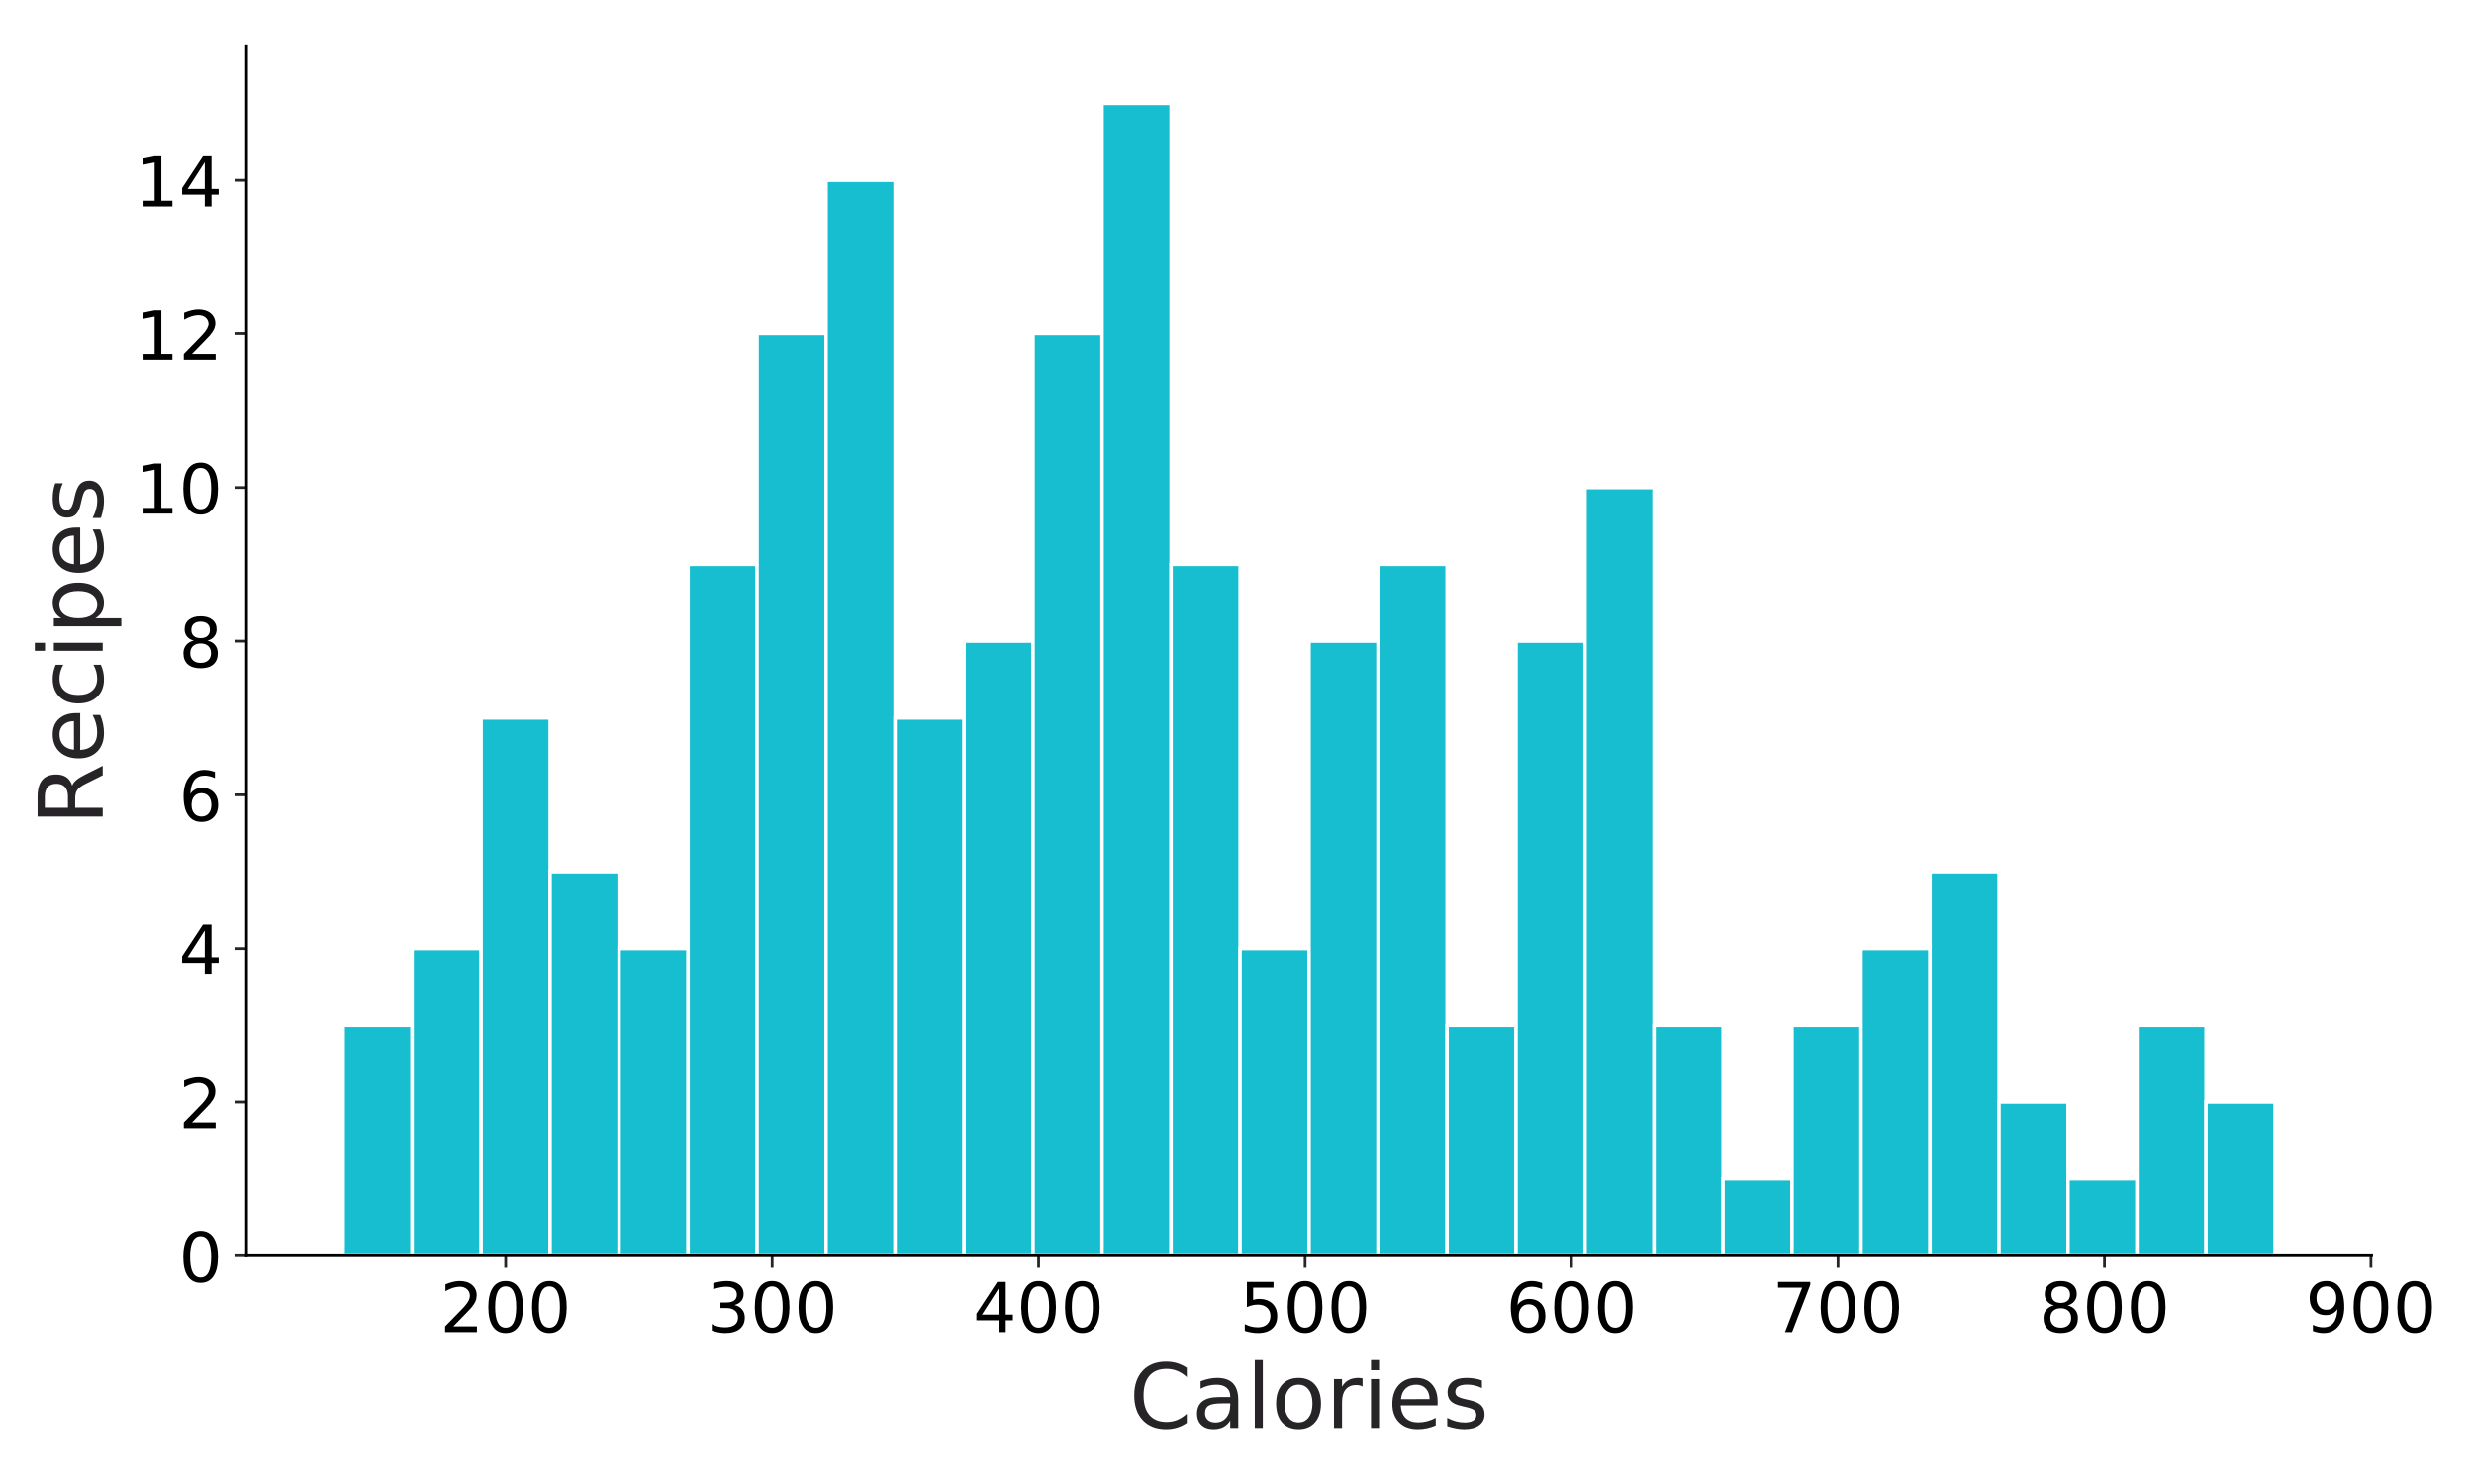
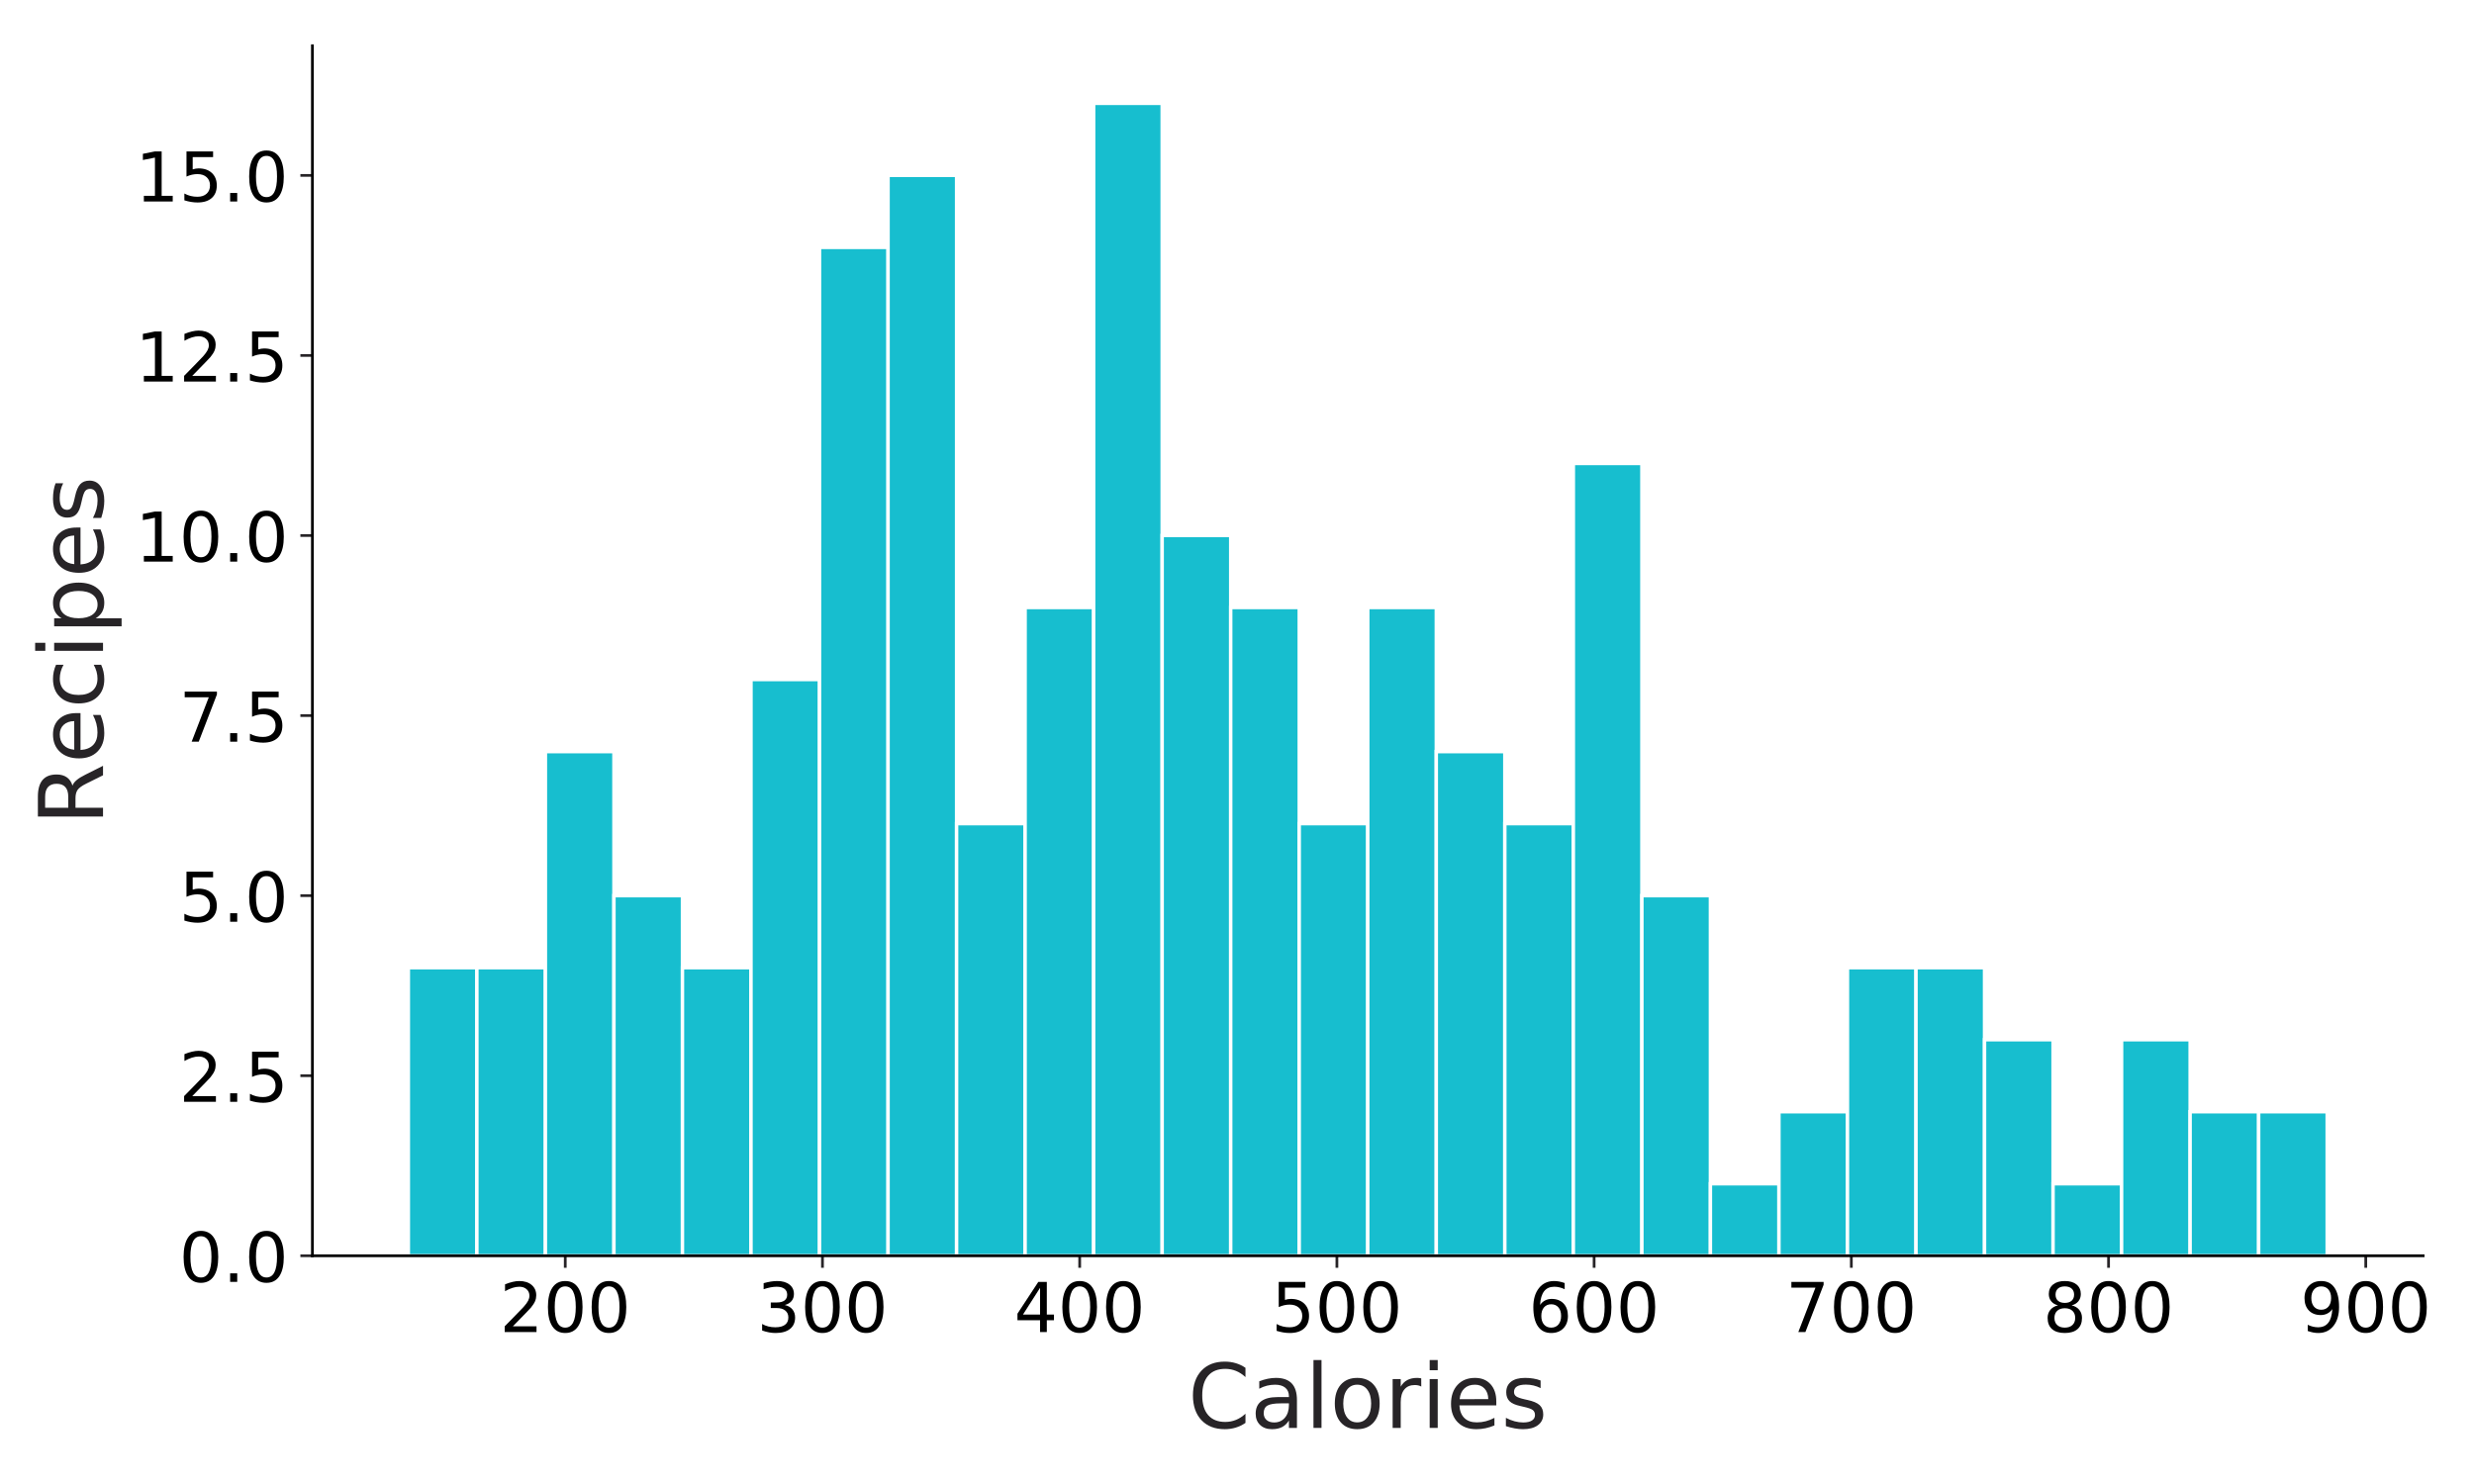
<svg xmlns="http://www.w3.org/2000/svg" xmlns:xlink="http://www.w3.org/1999/xlink" height="432pt" version="1.1" viewBox="0 0 720 432" width="720pt">
  <defs>
    <style type="text/css">
*{stroke-linecap:butt;stroke-linejoin:round;}
  </style>
  </defs>
  <g id="figure_1">
    <g id="patch_1">
      <path d="M 0 432  L 720 432  L 720 0  L 0 0  z " style="fill:#ffffff;" />
    </g>
    <g id="axes_1">
      <g id="patch_2">
-         <path d="M 71.75 365.56  L 690.205 365.56  L 690.205 13.32  L 71.75 13.32  z " style="fill:#ffffff;" />
+         <path d="M 90.92 365.56  L 705.194 365.56  L 705.194 13.32  L 90.92 13.32  z " style="fill:#ffffff;" />
      </g>
      <g id="matplotlib.axis_1">
        <g id="xtick_1">
          <g id="line2d_1">
            <defs>
-               <path d="M 0 0  L 0 3.5  " id="m9b5b13ef0f" style="stroke:#272427;stroke-width:0.8;" />
-             </defs>
-             <g>
-               <use style="fill:#272427;stroke:#272427;stroke-width:0.8;" x="147.167" xlink:href="#m9b5b13ef0f" y="365.56" />
+               <path d="M 0 0  L 0 3.5  " id="m1fccfa7082" style="stroke:#272427;stroke-width:0.8;" />
+             </defs>
+             <g>
+               <use style="fill:#272427;stroke:#272427;stroke-width:0.8;" x="164.504" xlink:href="#m1fccfa7082" y="365.56" />
            </g>
          </g>
          <g id="text_1">
            <defs>
              <path d="M 19.188 8.297  L 53.609 8.297  L 53.609 0  L 7.328 0  L 7.328 8.297  Q 12.938 14.109 22.625 23.891  Q 32.328 33.688 34.812 36.531  Q 39.547 41.844 41.422 45.531  Q 43.312 49.219 43.312 52.781  Q 43.312 58.594 39.234 62.25  Q 35.156 65.922 28.609 65.922  Q 23.969 65.922 18.812 64.312  Q 13.672 62.703 7.812 59.422  L 7.812 69.391  Q 13.766 71.781 18.938 73  Q 24.125 74.219 28.422 74.219  Q 39.75 74.219 46.484 68.547  Q 53.219 62.891 53.219 53.422  Q 53.219 48.922 51.531 44.891  Q 49.859 40.875 45.406 35.406  Q 44.188 33.984 37.641 27.219  Q 31.109 20.453 19.188 8.297  z " id="DejaVuSans-50" />
              <path d="M 31.781 66.406  Q 24.172 66.406 20.328 58.906  Q 16.5 51.422 16.5 36.375  Q 16.5 21.391 20.328 13.891  Q 24.172 6.391 31.781 6.391  Q 39.453 6.391 43.281 13.891  Q 47.125 21.391 47.125 36.375  Q 47.125 51.422 43.281 58.906  Q 39.453 66.406 31.781 66.406  z M 31.781 74.219  Q 44.047 74.219 50.516 64.516  Q 56.984 54.828 56.984 36.375  Q 56.984 17.969 50.516 8.266  Q 44.047 -1.422 31.781 -1.422  Q 19.531 -1.422 13.062 8.266  Q 6.594 17.969 6.594 36.375  Q 6.594 54.828 13.062 64.516  Q 19.531 74.219 31.781 74.219  z " id="DejaVuSans-48" />
            </defs>
-             <g transform="translate(128.0791 387.7569)scale(0.2 -0.2)">
+             <g transform="translate(145.4166 387.7569)scale(0.2 -0.2)">
              <use xlink:href="#DejaVuSans-50" />
              <use x="63.623" xlink:href="#DejaVuSans-48" />
              <use x="127.246" xlink:href="#DejaVuSans-48" />
            </g>
          </g>
        </g>
        <g id="xtick_2">
          <g id="line2d_2">
            <g>
-               <use style="fill:#272427;stroke:#272427;stroke-width:0.8;" x="224.716" xlink:href="#m9b5b13ef0f" y="365.56" />
+               <use style="fill:#272427;stroke:#272427;stroke-width:0.8;" x="239.361" xlink:href="#m1fccfa7082" y="365.56" />
            </g>
          </g>
          <g id="text_2">
            <defs>
              <path d="M 40.578 39.312  Q 47.656 37.797 51.625 33  Q 55.609 28.219 55.609 21.188  Q 55.609 10.406 48.188 4.484  Q 40.766 -1.422 27.094 -1.422  Q 22.516 -1.422 17.656 -0.516  Q 12.797 0.391 7.625 2.203  L 7.625 11.719  Q 11.719 9.328 16.594 8.109  Q 21.484 6.891 26.812 6.891  Q 36.078 6.891 40.938 10.547  Q 45.797 14.203 45.797 21.188  Q 45.797 27.641 41.281 31.266  Q 36.766 34.906 28.719 34.906  L 20.219 34.906  L 20.219 43.016  L 29.109 43.016  Q 36.375 43.016 40.234 45.922  Q 44.094 48.828 44.094 54.297  Q 44.094 59.906 40.109 62.906  Q 36.141 65.922 28.719 65.922  Q 24.656 65.922 20.016 65.031  Q 15.375 64.156 9.812 62.312  L 9.812 71.094  Q 15.438 72.656 20.344 73.438  Q 25.25 74.219 29.594 74.219  Q 40.828 74.219 47.359 69.109  Q 53.906 64.016 53.906 55.328  Q 53.906 49.266 50.438 45.094  Q 46.969 40.922 40.578 39.312  z " id="DejaVuSans-51" />
            </defs>
-             <g transform="translate(205.6283 387.7569)scale(0.2 -0.2)">
+             <g transform="translate(220.2733 387.7569)scale(0.2 -0.2)">
              <use xlink:href="#DejaVuSans-51" />
              <use x="63.623" xlink:href="#DejaVuSans-48" />
              <use x="127.246" xlink:href="#DejaVuSans-48" />
            </g>
          </g>
        </g>
        <g id="xtick_3">
          <g id="line2d_3">
            <g>
-               <use style="fill:#272427;stroke:#272427;stroke-width:0.8;" x="302.265" xlink:href="#m9b5b13ef0f" y="365.56" />
+               <use style="fill:#272427;stroke:#272427;stroke-width:0.8;" x="314.217" xlink:href="#m1fccfa7082" y="365.56" />
            </g>
          </g>
          <g id="text_3">
            <defs>
              <path d="M 37.797 64.312  L 12.891 25.391  L 37.797 25.391  z M 35.203 72.906  L 47.609 72.906  L 47.609 25.391  L 58.016 25.391  L 58.016 17.188  L 47.609 17.188  L 47.609 0  L 37.797 0  L 37.797 17.188  L 4.891 17.188  L 4.891 26.703  z " id="DejaVuSans-52" />
            </defs>
-             <g transform="translate(283.1775 387.7569)scale(0.2 -0.2)">
+             <g transform="translate(295.1299 387.7569)scale(0.2 -0.2)">
              <use xlink:href="#DejaVuSans-52" />
              <use x="63.623" xlink:href="#DejaVuSans-48" />
              <use x="127.246" xlink:href="#DejaVuSans-48" />
            </g>
          </g>
        </g>
        <g id="xtick_4">
          <g id="line2d_4">
            <g>
-               <use style="fill:#272427;stroke:#272427;stroke-width:0.8;" x="379.814" xlink:href="#m9b5b13ef0f" y="365.56" />
+               <use style="fill:#272427;stroke:#272427;stroke-width:0.8;" x="389.074" xlink:href="#m1fccfa7082" y="365.56" />
            </g>
          </g>
          <g id="text_4">
            <defs>
              <path d="M 10.797 72.906  L 49.516 72.906  L 49.516 64.594  L 19.828 64.594  L 19.828 46.734  Q 21.969 47.469 24.109 47.828  Q 26.266 48.188 28.422 48.188  Q 40.625 48.188 47.75 41.5  Q 54.891 34.812 54.891 23.391  Q 54.891 11.625 47.562 5.094  Q 40.234 -1.422 26.906 -1.422  Q 22.312 -1.422 17.547 -0.641  Q 12.797 0.141 7.719 1.703  L 7.719 11.625  Q 12.109 9.234 16.797 8.062  Q 21.484 6.891 26.703 6.891  Q 35.156 6.891 40.078 11.328  Q 45.016 15.766 45.016 23.391  Q 45.016 31 40.078 35.438  Q 35.156 39.891 26.703 39.891  Q 22.75 39.891 18.812 39.016  Q 14.891 38.141 10.797 36.281  z " id="DejaVuSans-53" />
            </defs>
-             <g transform="translate(360.7267 387.7569)scale(0.2 -0.2)">
+             <g transform="translate(369.9866 387.7569)scale(0.2 -0.2)">
              <use xlink:href="#DejaVuSans-53" />
              <use x="63.623" xlink:href="#DejaVuSans-48" />
              <use x="127.246" xlink:href="#DejaVuSans-48" />
            </g>
          </g>
        </g>
        <g id="xtick_5">
          <g id="line2d_5">
            <g>
-               <use style="fill:#272427;stroke:#272427;stroke-width:0.8;" x="457.363" xlink:href="#m9b5b13ef0f" y="365.56" />
+               <use style="fill:#272427;stroke:#272427;stroke-width:0.8;" x="463.931" xlink:href="#m1fccfa7082" y="365.56" />
            </g>
          </g>
          <g id="text_5">
            <defs>
              <path d="M 33.016 40.375  Q 26.375 40.375 22.484 35.828  Q 18.609 31.297 18.609 23.391  Q 18.609 15.531 22.484 10.953  Q 26.375 6.391 33.016 6.391  Q 39.656 6.391 43.531 10.953  Q 47.406 15.531 47.406 23.391  Q 47.406 31.297 43.531 35.828  Q 39.656 40.375 33.016 40.375  z M 52.594 71.297  L 52.594 62.312  Q 48.875 64.062 45.094 64.984  Q 41.312 65.922 37.594 65.922  Q 27.828 65.922 22.672 59.328  Q 17.531 52.734 16.797 39.406  Q 19.672 43.656 24.016 45.922  Q 28.375 48.188 33.594 48.188  Q 44.578 48.188 50.953 41.516  Q 57.328 34.859 57.328 23.391  Q 57.328 12.156 50.688 5.359  Q 44.047 -1.422 33.016 -1.422  Q 20.359 -1.422 13.672 8.266  Q 6.984 17.969 6.984 36.375  Q 6.984 53.656 15.188 63.938  Q 23.391 74.219 37.203 74.219  Q 40.922 74.219 44.703 73.484  Q 48.484 72.75 52.594 71.297  z " id="DejaVuSans-54" />
            </defs>
-             <g transform="translate(438.2759 387.7569)scale(0.2 -0.2)">
+             <g transform="translate(444.8433 387.7569)scale(0.2 -0.2)">
              <use xlink:href="#DejaVuSans-54" />
              <use x="63.623" xlink:href="#DejaVuSans-48" />
              <use x="127.246" xlink:href="#DejaVuSans-48" />
            </g>
          </g>
        </g>
        <g id="xtick_6">
          <g id="line2d_6">
            <g>
-               <use style="fill:#272427;stroke:#272427;stroke-width:0.8;" x="534.913" xlink:href="#m9b5b13ef0f" y="365.56" />
+               <use style="fill:#272427;stroke:#272427;stroke-width:0.8;" x="538.787" xlink:href="#m1fccfa7082" y="365.56" />
            </g>
          </g>
          <g id="text_6">
            <defs>
              <path d="M 8.203 72.906  L 55.078 72.906  L 55.078 68.703  L 28.609 0  L 18.312 0  L 43.219 64.594  L 8.203 64.594  z " id="DejaVuSans-55" />
            </defs>
-             <g transform="translate(515.8251 387.7569)scale(0.2 -0.2)">
+             <g transform="translate(519.6999 387.7569)scale(0.2 -0.2)">
              <use xlink:href="#DejaVuSans-55" />
              <use x="63.623" xlink:href="#DejaVuSans-48" />
              <use x="127.246" xlink:href="#DejaVuSans-48" />
            </g>
          </g>
        </g>
        <g id="xtick_7">
          <g id="line2d_7">
            <g>
-               <use style="fill:#272427;stroke:#272427;stroke-width:0.8;" x="612.462" xlink:href="#m9b5b13ef0f" y="365.56" />
+               <use style="fill:#272427;stroke:#272427;stroke-width:0.8;" x="613.644" xlink:href="#m1fccfa7082" y="365.56" />
            </g>
          </g>
          <g id="text_7">
            <defs>
              <path d="M 31.781 34.625  Q 24.75 34.625 20.719 30.859  Q 16.703 27.094 16.703 20.516  Q 16.703 13.922 20.719 10.156  Q 24.75 6.391 31.781 6.391  Q 38.812 6.391 42.859 10.172  Q 46.922 13.969 46.922 20.516  Q 46.922 27.094 42.891 30.859  Q 38.875 34.625 31.781 34.625  z M 21.922 38.812  Q 15.578 40.375 12.031 44.719  Q 8.5 49.078 8.5 55.328  Q 8.5 64.062 14.719 69.141  Q 20.953 74.219 31.781 74.219  Q 42.672 74.219 48.875 69.141  Q 55.078 64.062 55.078 55.328  Q 55.078 49.078 51.531 44.719  Q 48 40.375 41.703 38.812  Q 48.828 37.156 52.797 32.312  Q 56.781 27.484 56.781 20.516  Q 56.781 9.906 50.312 4.234  Q 43.844 -1.422 31.781 -1.422  Q 19.734 -1.422 13.25 4.234  Q 6.781 9.906 6.781 20.516  Q 6.781 27.484 10.781 32.312  Q 14.797 37.156 21.922 38.812  z M 18.312 54.391  Q 18.312 48.734 21.844 45.562  Q 25.391 42.391 31.781 42.391  Q 38.141 42.391 41.719 45.562  Q 45.312 48.734 45.312 54.391  Q 45.312 60.062 41.719 63.234  Q 38.141 66.406 31.781 66.406  Q 25.391 66.406 21.844 63.234  Q 18.312 60.062 18.312 54.391  z " id="DejaVuSans-56" />
            </defs>
-             <g transform="translate(593.3743 387.7569)scale(0.2 -0.2)">
+             <g transform="translate(594.5566 387.7569)scale(0.2 -0.2)">
              <use xlink:href="#DejaVuSans-56" />
              <use x="63.623" xlink:href="#DejaVuSans-48" />
              <use x="127.246" xlink:href="#DejaVuSans-48" />
            </g>
          </g>
        </g>
        <g id="xtick_8">
          <g id="line2d_8">
            <g>
-               <use style="fill:#272427;stroke:#272427;stroke-width:0.8;" x="690.011" xlink:href="#m9b5b13ef0f" y="365.56" />
+               <use style="fill:#272427;stroke:#272427;stroke-width:0.8;" x="688.501" xlink:href="#m1fccfa7082" y="365.56" />
            </g>
          </g>
          <g id="text_8">
            <defs>
              <path d="M 10.984 1.516  L 10.984 10.5  Q 14.703 8.734 18.5 7.812  Q 22.312 6.891 25.984 6.891  Q 35.75 6.891 40.891 13.453  Q 46.047 20.016 46.781 33.406  Q 43.953 29.203 39.594 26.953  Q 35.25 24.703 29.984 24.703  Q 19.047 24.703 12.672 31.312  Q 6.297 37.938 6.297 49.422  Q 6.297 60.641 12.938 67.422  Q 19.578 74.219 30.609 74.219  Q 43.266 74.219 49.922 64.516  Q 56.594 54.828 56.594 36.375  Q 56.594 19.141 48.406 8.859  Q 40.234 -1.422 26.422 -1.422  Q 22.703 -1.422 18.891 -0.688  Q 15.094 0.047 10.984 1.516  z M 30.609 32.422  Q 37.25 32.422 41.125 36.953  Q 45.016 41.5 45.016 49.422  Q 45.016 57.281 41.125 61.844  Q 37.25 66.406 30.609 66.406  Q 23.969 66.406 20.094 61.844  Q 16.219 57.281 16.219 49.422  Q 16.219 41.5 20.094 36.953  Q 23.969 32.422 30.609 32.422  z " id="DejaVuSans-57" />
            </defs>
-             <g transform="translate(670.9235 387.7569)scale(0.2 -0.2)">
+             <g transform="translate(669.4132 387.7569)scale(0.2 -0.2)">
              <use xlink:href="#DejaVuSans-57" />
              <use x="63.623" xlink:href="#DejaVuSans-48" />
              <use x="127.246" xlink:href="#DejaVuSans-48" />
            </g>
          </g>
        </g>
        <g id="text_9">
          <defs>
            <path d="M 64.406 67.281  L 64.406 56.891  Q 59.422 61.531 53.781 63.812  Q 48.141 66.109 41.797 66.109  Q 29.297 66.109 22.656 58.469  Q 16.016 50.828 16.016 36.375  Q 16.016 21.969 22.656 14.328  Q 29.297 6.688 41.797 6.688  Q 48.141 6.688 53.781 8.984  Q 59.422 11.281 64.406 15.922  L 64.406 5.609  Q 59.234 2.094 53.438 0.328  Q 47.656 -1.422 41.219 -1.422  Q 24.656 -1.422 15.125 8.703  Q 5.609 18.844 5.609 36.375  Q 5.609 53.953 15.125 64.078  Q 24.656 74.219 41.219 74.219  Q 47.75 74.219 53.531 72.484  Q 59.328 70.75 64.406 67.281  z " id="DejaVuSans-67" />
            <path d="M 34.281 27.484  Q 23.391 27.484 19.188 25  Q 14.984 22.516 14.984 16.5  Q 14.984 11.719 18.141 8.906  Q 21.297 6.109 26.703 6.109  Q 34.188 6.109 38.703 11.406  Q 43.219 16.703 43.219 25.484  L 43.219 27.484  z M 52.203 31.203  L 52.203 0  L 43.219 0  L 43.219 8.297  Q 40.141 3.328 35.547 0.953  Q 30.953 -1.422 24.312 -1.422  Q 15.922 -1.422 10.953 3.297  Q 6 8.016 6 15.922  Q 6 25.141 12.172 29.828  Q 18.359 34.516 30.609 34.516  L 43.219 34.516  L 43.219 35.406  Q 43.219 41.609 39.141 45  Q 35.062 48.391 27.688 48.391  Q 23 48.391 18.547 47.266  Q 14.109 46.141 10.016 43.891  L 10.016 52.203  Q 14.938 54.109 19.578 55.047  Q 24.219 56 28.609 56  Q 40.484 56 46.344 49.844  Q 52.203 43.703 52.203 31.203  z " id="DejaVuSans-97" />
            <path d="M 9.422 75.984  L 18.406 75.984  L 18.406 0  L 9.422 0  z " id="DejaVuSans-108" />
            <path d="M 30.609 48.391  Q 23.391 48.391 19.188 42.75  Q 14.984 37.109 14.984 27.297  Q 14.984 17.484 19.156 11.844  Q 23.344 6.203 30.609 6.203  Q 37.797 6.203 41.984 11.859  Q 46.188 17.531 46.188 27.297  Q 46.188 37.016 41.984 42.703  Q 37.797 48.391 30.609 48.391  z M 30.609 56  Q 42.328 56 49.016 48.375  Q 55.719 40.766 55.719 27.297  Q 55.719 13.875 49.016 6.219  Q 42.328 -1.422 30.609 -1.422  Q 18.844 -1.422 12.172 6.219  Q 5.516 13.875 5.516 27.297  Q 5.516 40.766 12.172 48.375  Q 18.844 56 30.609 56  z " id="DejaVuSans-111" />
            <path d="M 41.109 46.297  Q 39.594 47.172 37.812 47.578  Q 36.031 48 33.891 48  Q 26.266 48 22.188 43.047  Q 18.109 38.094 18.109 28.812  L 18.109 0  L 9.078 0  L 9.078 54.688  L 18.109 54.688  L 18.109 46.188  Q 20.953 51.172 25.484 53.578  Q 30.031 56 36.531 56  Q 37.453 56 38.578 55.875  Q 39.703 55.766 41.062 55.516  z " id="DejaVuSans-114" />
            <path d="M 9.422 54.688  L 18.406 54.688  L 18.406 0  L 9.422 0  z M 9.422 75.984  L 18.406 75.984  L 18.406 64.594  L 9.422 64.594  z " id="DejaVuSans-105" />
            <path d="M 56.203 29.594  L 56.203 25.203  L 14.891 25.203  Q 15.484 15.922 20.484 11.062  Q 25.484 6.203 34.422 6.203  Q 39.594 6.203 44.453 7.469  Q 49.312 8.734 54.109 11.281  L 54.109 2.781  Q 49.266 0.734 44.188 -0.344  Q 39.109 -1.422 33.891 -1.422  Q 20.797 -1.422 13.156 6.188  Q 5.516 13.812 5.516 26.812  Q 5.516 40.234 12.766 48.109  Q 20.016 56 32.328 56  Q 43.359 56 49.781 48.891  Q 56.203 41.797 56.203 29.594  z M 47.219 32.234  Q 47.125 39.594 43.094 43.984  Q 39.062 48.391 32.422 48.391  Q 24.906 48.391 20.391 44.141  Q 15.875 39.891 15.188 32.172  z " id="DejaVuSans-101" />
            <path d="M 44.281 53.078  L 44.281 44.578  Q 40.484 46.531 36.375 47.5  Q 32.281 48.484 27.875 48.484  Q 21.188 48.484 17.844 46.438  Q 14.5 44.391 14.5 40.281  Q 14.5 37.156 16.891 35.375  Q 19.281 33.594 26.516 31.984  L 29.594 31.297  Q 39.156 29.25 43.188 25.516  Q 47.219 21.781 47.219 15.094  Q 47.219 7.469 41.188 3.016  Q 35.156 -1.422 24.609 -1.422  Q 20.219 -1.422 15.453 -0.562  Q 10.688 0.297 5.422 2  L 5.422 11.281  Q 10.406 8.688 15.234 7.391  Q 20.062 6.109 24.812 6.109  Q 31.156 6.109 34.562 8.281  Q 37.984 10.453 37.984 14.406  Q 37.984 18.062 35.516 20.016  Q 33.062 21.969 24.703 23.781  L 21.578 24.516  Q 13.234 26.266 9.516 29.906  Q 5.812 33.547 5.812 39.891  Q 5.812 47.609 11.281 51.797  Q 16.75 56 26.812 56  Q 31.781 56 36.172 55.266  Q 40.578 54.547 44.281 53.078  z " id="DejaVuSans-115" />
          </defs>
-           <g style="fill:#272427;" transform="translate(328.6403 415.6722)scale(0.26 -0.26)">
+           <g style="fill:#272427;" transform="translate(345.7197 415.6722)scale(0.26 -0.26)">
            <use xlink:href="#DejaVuSans-67" />
            <use x="69.824" xlink:href="#DejaVuSans-97" />
            <use x="131.104" xlink:href="#DejaVuSans-108" />
            <use x="158.887" xlink:href="#DejaVuSans-111" />
            <use x="220.068" xlink:href="#DejaVuSans-114" />
            <use x="261.182" xlink:href="#DejaVuSans-105" />
            <use x="288.965" xlink:href="#DejaVuSans-101" />
            <use x="350.488" xlink:href="#DejaVuSans-115" />
          </g>
        </g>
      </g>
      <g id="matplotlib.axis_2">
        <g id="ytick_1">
          <g id="line2d_9">
            <defs>
-               <path d="M 0 0  L -3.5 0  " id="mc9ed3f8e8e" style="stroke:#272427;stroke-width:0.8;" />
-             </defs>
-             <g>
-               <use style="fill:#272427;stroke:#272427;stroke-width:0.8;" x="71.75" xlink:href="#mc9ed3f8e8e" y="365.56" />
+               <path d="M 0 0  L -3.5 0  " id="m0cd4144441" style="stroke:#272427;stroke-width:0.8;" />
+             </defs>
+             <g>
+               <use style="fill:#272427;stroke:#272427;stroke-width:0.8;" x="90.92" xlink:href="#m0cd4144441" y="365.56" />
            </g>
          </g>
          <g id="text_10">
-             <g transform="translate(52.025 373.1584)scale(0.2 -0.2)">
+             <defs>
+               <path d="M 10.688 12.406  L 21 12.406  L 21 0  L 10.688 0  z " id="DejaVuSans-46" />
+             </defs>
+             <g transform="translate(52.11375 373.1584)scale(0.2 -0.2)">
              <use xlink:href="#DejaVuSans-48" />
+               <use x="63.623" xlink:href="#DejaVuSans-46" />
+               <use x="95.41" xlink:href="#DejaVuSans-48" />
            </g>
          </g>
        </g>
        <g id="ytick_2">
          <g id="line2d_10">
            <g>
-               <use style="fill:#272427;stroke:#272427;stroke-width:0.8;" x="71.75" xlink:href="#mc9ed3f8e8e" y="320.831" />
+               <use style="fill:#272427;stroke:#272427;stroke-width:0.8;" x="90.92" xlink:href="#m0cd4144441" y="313.143" />
            </g>
          </g>
          <g id="text_11">
-             <g transform="translate(52.025 328.4295)scale(0.2 -0.2)">
+             <g transform="translate(52.11375 320.7418)scale(0.2 -0.2)">
              <use xlink:href="#DejaVuSans-50" />
+               <use x="63.623" xlink:href="#DejaVuSans-46" />
+               <use x="95.41" xlink:href="#DejaVuSans-53" />
            </g>
          </g>
        </g>
        <g id="ytick_3">
          <g id="line2d_11">
            <g>
-               <use style="fill:#272427;stroke:#272427;stroke-width:0.8;" x="71.75" xlink:href="#mc9ed3f8e8e" y="276.102" />
+               <use style="fill:#272427;stroke:#272427;stroke-width:0.8;" x="90.92" xlink:href="#m0cd4144441" y="260.727" />
            </g>
          </g>
          <g id="text_12">
-             <g transform="translate(52.025 283.7007)scale(0.2 -0.2)">
-               <use xlink:href="#DejaVuSans-52" />
+             <g transform="translate(52.11375 268.3251)scale(0.2 -0.2)">
+               <use xlink:href="#DejaVuSans-53" />
+               <use x="63.623" xlink:href="#DejaVuSans-46" />
+               <use x="95.41" xlink:href="#DejaVuSans-48" />
            </g>
          </g>
        </g>
        <g id="ytick_4">
          <g id="line2d_12">
            <g>
-               <use style="fill:#272427;stroke:#272427;stroke-width:0.8;" x="71.75" xlink:href="#mc9ed3f8e8e" y="231.373" />
+               <use style="fill:#272427;stroke:#272427;stroke-width:0.8;" x="90.92" xlink:href="#m0cd4144441" y="208.31" />
            </g>
          </g>
          <g id="text_13">
-             <g transform="translate(52.025 238.9718)scale(0.2 -0.2)">
-               <use xlink:href="#DejaVuSans-54" />
+             <g transform="translate(52.11375 215.9084)scale(0.2 -0.2)">
+               <use xlink:href="#DejaVuSans-55" />
+               <use x="63.623" xlink:href="#DejaVuSans-46" />
+               <use x="95.41" xlink:href="#DejaVuSans-53" />
            </g>
          </g>
        </g>
        <g id="ytick_5">
          <g id="line2d_13">
            <g>
-               <use style="fill:#272427;stroke:#272427;stroke-width:0.8;" x="71.75" xlink:href="#mc9ed3f8e8e" y="186.644" />
+               <use style="fill:#272427;stroke:#272427;stroke-width:0.8;" x="90.92" xlink:href="#m0cd4144441" y="155.893" />
            </g>
          </g>
          <g id="text_14">
-             <g transform="translate(52.025 194.2429)scale(0.2 -0.2)">
-               <use xlink:href="#DejaVuSans-56" />
+             <defs>
+               <path d="M 12.406 8.297  L 28.516 8.297  L 28.516 63.922  L 10.984 60.406  L 10.984 69.391  L 28.422 72.906  L 38.281 72.906  L 38.281 8.297  L 54.391 8.297  L 54.391 0  L 12.406 0  z " id="DejaVuSans-49" />
+             </defs>
+             <g transform="translate(39.38875 163.4918)scale(0.2 -0.2)">
+               <use xlink:href="#DejaVuSans-49" />
+               <use x="63.623" xlink:href="#DejaVuSans-48" />
+               <use x="127.246" xlink:href="#DejaVuSans-46" />
+               <use x="159.033" xlink:href="#DejaVuSans-48" />
            </g>
          </g>
        </g>
        <g id="ytick_6">
          <g id="line2d_14">
            <g>
-               <use style="fill:#272427;stroke:#272427;stroke-width:0.8;" x="71.75" xlink:href="#mc9ed3f8e8e" y="141.916" />
+               <use style="fill:#272427;stroke:#272427;stroke-width:0.8;" x="90.92" xlink:href="#m0cd4144441" y="103.477" />
            </g>
          </g>
          <g id="text_15">
-             <defs>
-               <path d="M 12.406 8.297  L 28.516 8.297  L 28.516 63.922  L 10.984 60.406  L 10.984 69.391  L 28.422 72.906  L 38.281 72.906  L 38.281 8.297  L 54.391 8.297  L 54.391 0  L 12.406 0  z " id="DejaVuSans-49" />
-             </defs>
-             <g transform="translate(39.3 149.514)scale(0.2 -0.2)">
+             <g transform="translate(39.38875 111.0751)scale(0.2 -0.2)">
              <use xlink:href="#DejaVuSans-49" />
-               <use x="63.623" xlink:href="#DejaVuSans-48" />
+               <use x="63.623" xlink:href="#DejaVuSans-50" />
+               <use x="127.246" xlink:href="#DejaVuSans-46" />
+               <use x="159.033" xlink:href="#DejaVuSans-53" />
            </g>
          </g>
        </g>
        <g id="ytick_7">
          <g id="line2d_15">
            <g>
-               <use style="fill:#272427;stroke:#272427;stroke-width:0.8;" x="71.75" xlink:href="#mc9ed3f8e8e" y="97.187" />
+               <use style="fill:#272427;stroke:#272427;stroke-width:0.8;" x="90.92" xlink:href="#m0cd4144441" y="51.06" />
            </g>
          </g>
          <g id="text_16">
-             <g transform="translate(39.3 104.7851)scale(0.2 -0.2)">
+             <g transform="translate(39.38875 58.65844)scale(0.2 -0.2)">
              <use xlink:href="#DejaVuSans-49" />
-               <use x="63.623" xlink:href="#DejaVuSans-50" />
-             </g>
-           </g>
-         </g>
-         <g id="ytick_8">
-           <g id="line2d_16">
-             <g>
-               <use style="fill:#272427;stroke:#272427;stroke-width:0.8;" x="71.75" xlink:href="#mc9ed3f8e8e" y="52.458" />
-             </g>
-           </g>
-           <g id="text_17">
-             <g transform="translate(39.3 60.05622)scale(0.2 -0.2)">
-               <use xlink:href="#DejaVuSans-49" />
-               <use x="63.623" xlink:href="#DejaVuSans-52" />
-             </g>
-           </g>
-         </g>
-         <g id="text_18">
+               <use x="63.623" xlink:href="#DejaVuSans-53" />
+               <use x="127.246" xlink:href="#DejaVuSans-46" />
+               <use x="159.033" xlink:href="#DejaVuSans-48" />
+             </g>
+           </g>
+         </g>
+         <g id="text_17">
          <defs>
            <path d="M 44.391 34.188  Q 47.562 33.109 50.562 29.594  Q 53.562 26.078 56.594 19.922  L 66.609 0  L 56 0  L 46.688 18.703  Q 43.062 26.031 39.672 28.422  Q 36.281 30.812 30.422 30.812  L 19.672 30.812  L 19.672 0  L 9.812 0  L 9.812 72.906  L 32.078 72.906  Q 44.578 72.906 50.734 67.672  Q 56.891 62.453 56.891 51.906  Q 56.891 45.016 53.688 40.469  Q 50.484 35.938 44.391 34.188  z M 19.672 64.797  L 19.672 38.922  L 32.078 38.922  Q 39.203 38.922 42.844 42.219  Q 46.484 45.516 46.484 51.906  Q 46.484 58.297 42.844 61.547  Q 39.203 64.797 32.078 64.797  z " id="DejaVuSans-82" />
            <path d="M 48.781 52.594  L 48.781 44.188  Q 44.969 46.297 41.141 47.344  Q 37.312 48.391 33.406 48.391  Q 24.656 48.391 19.812 42.844  Q 14.984 37.312 14.984 27.297  Q 14.984 17.281 19.812 11.734  Q 24.656 6.203 33.406 6.203  Q 37.312 6.203 41.141 7.25  Q 44.969 8.297 48.781 10.406  L 48.781 2.094  Q 45.016 0.344 40.984 -0.531  Q 36.969 -1.422 32.422 -1.422  Q 20.062 -1.422 12.781 6.344  Q 5.516 14.109 5.516 27.297  Q 5.516 40.672 12.859 48.328  Q 20.219 56 33.016 56  Q 37.156 56 41.109 55.141  Q 45.062 54.297 48.781 52.594  z " id="DejaVuSans-99" />
            <path d="M 18.109 8.203  L 18.109 -20.797  L 9.078 -20.797  L 9.078 54.688  L 18.109 54.688  L 18.109 46.391  Q 20.953 51.266 25.266 53.625  Q 29.594 56 35.594 56  Q 45.562 56 51.781 48.094  Q 58.016 40.188 58.016 27.297  Q 58.016 14.406 51.781 6.484  Q 45.562 -1.422 35.594 -1.422  Q 29.594 -1.422 25.266 0.953  Q 20.953 3.328 18.109 8.203  z M 48.688 27.297  Q 48.688 37.203 44.609 42.844  Q 40.531 48.484 33.406 48.484  Q 26.266 48.484 22.188 42.844  Q 18.109 37.203 18.109 27.297  Q 18.109 17.391 22.188 11.75  Q 26.266 6.109 33.406 6.109  Q 40.531 6.109 44.609 11.75  Q 48.688 17.391 48.688 27.297  z " id="DejaVuSans-112" />
          </defs>
-           <g style="fill:#272427;" transform="translate(29.89281 240.2477)rotate(-90)scale(0.26 -0.26)">
+           <g style="fill:#272427;" transform="translate(29.98156 240.2477)rotate(-90)scale(0.26 -0.26)">
            <use xlink:href="#DejaVuSans-82" />
            <use x="69.42" xlink:href="#DejaVuSans-101" />
            <use x="130.943" xlink:href="#DejaVuSans-99" />
            <use x="185.924" xlink:href="#DejaVuSans-105" />
            <use x="213.707" xlink:href="#DejaVuSans-112" />
            <use x="277.184" xlink:href="#DejaVuSans-101" />
            <use x="338.707" xlink:href="#DejaVuSans-115" />
          </g>
        </g>
      </g>
      <g id="patch_3">
-         <path clip-path="url(#p903626ad6a)" d="M 99.862 365.56  L 119.941 365.56  L 119.941 298.467  L 99.862 298.467  z " style="fill:#17becf;stroke:#ffffff;stroke-linejoin:miter;" />
+         <path clip-path="url(#p74d90d2306)" d="M 118.842 365.56  L 138.785 365.56  L 138.785 281.693  L 118.842 281.693  z " style="fill:#17becf;stroke:#ffffff;stroke-linejoin:miter;" />
      </g>
      <g id="patch_4">
-         <path clip-path="url(#p903626ad6a)" d="M 119.941 365.56  L 140.021 365.56  L 140.021 276.102  L 119.941 276.102  z " style="fill:#17becf;stroke:#ffffff;stroke-linejoin:miter;" />
+         <path clip-path="url(#p74d90d2306)" d="M 138.785 365.56  L 158.729 365.56  L 158.729 281.693  L 138.785 281.693  z " style="fill:#17becf;stroke:#ffffff;stroke-linejoin:miter;" />
      </g>
      <g id="patch_5">
-         <path clip-path="url(#p903626ad6a)" d="M 140.021 365.56  L 160.101 365.56  L 160.101 209.009  L 140.021 209.009  z " style="fill:#17becf;stroke:#ffffff;stroke-linejoin:miter;" />
+         <path clip-path="url(#p74d90d2306)" d="M 158.729 365.56  L 178.673 365.56  L 178.673 218.793  L 158.729 218.793  z " style="fill:#17becf;stroke:#ffffff;stroke-linejoin:miter;" />
      </g>
      <g id="patch_6">
-         <path clip-path="url(#p903626ad6a)" d="M 160.101 365.56  L 180.18 365.56  L 180.18 253.738  L 160.101 253.738  z " style="fill:#17becf;stroke:#ffffff;stroke-linejoin:miter;" />
+         <path clip-path="url(#p74d90d2306)" d="M 178.673 365.56  L 198.617 365.56  L 198.617 260.727  L 178.673 260.727  z " style="fill:#17becf;stroke:#ffffff;stroke-linejoin:miter;" />
      </g>
      <g id="patch_7">
-         <path clip-path="url(#p903626ad6a)" d="M 180.18 365.56  L 200.26 365.56  L 200.26 276.102  L 180.18 276.102  z " style="fill:#17becf;stroke:#ffffff;stroke-linejoin:miter;" />
+         <path clip-path="url(#p74d90d2306)" d="M 198.617 365.56  L 218.561 365.56  L 218.561 281.693  L 198.617 281.693  z " style="fill:#17becf;stroke:#ffffff;stroke-linejoin:miter;" />
      </g>
      <g id="patch_8">
-         <path clip-path="url(#p903626ad6a)" d="M 200.26 365.56  L 220.34 365.56  L 220.34 164.28  L 200.26 164.28  z " style="fill:#17becf;stroke:#ffffff;stroke-linejoin:miter;" />
+         <path clip-path="url(#p74d90d2306)" d="M 218.561 365.56  L 238.505 365.56  L 238.505 197.827  L 218.561 197.827  z " style="fill:#17becf;stroke:#ffffff;stroke-linejoin:miter;" />
      </g>
      <g id="patch_9">
-         <path clip-path="url(#p903626ad6a)" d="M 220.34 365.56  L 240.42 365.56  L 240.42 97.187  L 220.34 97.187  z " style="fill:#17becf;stroke:#ffffff;stroke-linejoin:miter;" />
+         <path clip-path="url(#p74d90d2306)" d="M 238.505 365.56  L 258.449 365.56  L 258.449 72.027  L 238.505 72.027  z " style="fill:#17becf;stroke:#ffffff;stroke-linejoin:miter;" />
      </g>
      <g id="patch_10">
-         <path clip-path="url(#p903626ad6a)" d="M 240.42 365.56  L 260.499 365.56  L 260.499 52.458  L 240.42 52.458  z " style="fill:#17becf;stroke:#ffffff;stroke-linejoin:miter;" />
+         <path clip-path="url(#p74d90d2306)" d="M 258.449 365.56  L 278.393 365.56  L 278.393 51.06  L 258.449 51.06  z " style="fill:#17becf;stroke:#ffffff;stroke-linejoin:miter;" />
      </g>
      <g id="patch_11">
-         <path clip-path="url(#p903626ad6a)" d="M 260.499 365.56  L 280.579 365.56  L 280.579 209.009  L 260.499 209.009  z " style="fill:#17becf;stroke:#ffffff;stroke-linejoin:miter;" />
+         <path clip-path="url(#p74d90d2306)" d="M 278.393 365.56  L 298.337 365.56  L 298.337 239.76  L 278.393 239.76  z " style="fill:#17becf;stroke:#ffffff;stroke-linejoin:miter;" />
      </g>
      <g id="patch_12">
-         <path clip-path="url(#p903626ad6a)" d="M 280.579 365.56  L 300.659 365.56  L 300.659 186.644  L 280.579 186.644  z " style="fill:#17becf;stroke:#ffffff;stroke-linejoin:miter;" />
+         <path clip-path="url(#p74d90d2306)" d="M 298.337 365.56  L 318.281 365.56  L 318.281 176.86  L 298.337 176.86  z " style="fill:#17becf;stroke:#ffffff;stroke-linejoin:miter;" />
      </g>
      <g id="patch_13">
-         <path clip-path="url(#p903626ad6a)" d="M 300.659 365.56  L 320.738 365.56  L 320.738 97.187  L 300.659 97.187  z " style="fill:#17becf;stroke:#ffffff;stroke-linejoin:miter;" />
+         <path clip-path="url(#p74d90d2306)" d="M 318.281 365.56  L 338.225 365.56  L 338.225 30.093  L 318.281 30.093  z " style="fill:#17becf;stroke:#ffffff;stroke-linejoin:miter;" />
      </g>
      <g id="patch_14">
-         <path clip-path="url(#p903626ad6a)" d="M 320.738 365.56  L 340.818 365.56  L 340.818 30.093  L 320.738 30.093  z " style="fill:#17becf;stroke:#ffffff;stroke-linejoin:miter;" />
+         <path clip-path="url(#p74d90d2306)" d="M 338.225 365.56  L 358.169 365.56  L 358.169 155.893  L 338.225 155.893  z " style="fill:#17becf;stroke:#ffffff;stroke-linejoin:miter;" />
      </g>
      <g id="patch_15">
-         <path clip-path="url(#p903626ad6a)" d="M 340.818 365.56  L 360.898 365.56  L 360.898 164.28  L 340.818 164.28  z " style="fill:#17becf;stroke:#ffffff;stroke-linejoin:miter;" />
+         <path clip-path="url(#p74d90d2306)" d="M 358.169 365.56  L 378.113 365.56  L 378.113 176.86  L 358.169 176.86  z " style="fill:#17becf;stroke:#ffffff;stroke-linejoin:miter;" />
      </g>
      <g id="patch_16">
-         <path clip-path="url(#p903626ad6a)" d="M 360.898 365.56  L 380.977 365.56  L 380.977 276.102  L 360.898 276.102  z " style="fill:#17becf;stroke:#ffffff;stroke-linejoin:miter;" />
+         <path clip-path="url(#p74d90d2306)" d="M 378.113 365.56  L 398.057 365.56  L 398.057 239.76  L 378.113 239.76  z " style="fill:#17becf;stroke:#ffffff;stroke-linejoin:miter;" />
      </g>
      <g id="patch_17">
-         <path clip-path="url(#p903626ad6a)" d="M 380.977 365.56  L 401.057 365.56  L 401.057 186.644  L 380.977 186.644  z " style="fill:#17becf;stroke:#ffffff;stroke-linejoin:miter;" />
+         <path clip-path="url(#p74d90d2306)" d="M 398.057 365.56  L 418.001 365.56  L 418.001 176.86  L 398.057 176.86  z " style="fill:#17becf;stroke:#ffffff;stroke-linejoin:miter;" />
      </g>
      <g id="patch_18">
-         <path clip-path="url(#p903626ad6a)" d="M 401.057 365.56  L 421.137 365.56  L 421.137 164.28  L 401.057 164.28  z " style="fill:#17becf;stroke:#ffffff;stroke-linejoin:miter;" />
+         <path clip-path="url(#p74d90d2306)" d="M 418.001 365.56  L 437.945 365.56  L 437.945 218.793  L 418.001 218.793  z " style="fill:#17becf;stroke:#ffffff;stroke-linejoin:miter;" />
      </g>
      <g id="patch_19">
-         <path clip-path="url(#p903626ad6a)" d="M 421.137 365.56  L 441.217 365.56  L 441.217 298.467  L 421.137 298.467  z " style="fill:#17becf;stroke:#ffffff;stroke-linejoin:miter;" />
+         <path clip-path="url(#p74d90d2306)" d="M 437.945 365.56  L 457.889 365.56  L 457.889 239.76  L 437.945 239.76  z " style="fill:#17becf;stroke:#ffffff;stroke-linejoin:miter;" />
      </g>
      <g id="patch_20">
-         <path clip-path="url(#p903626ad6a)" d="M 441.217 365.56  L 461.296 365.56  L 461.296 186.644  L 441.217 186.644  z " style="fill:#17becf;stroke:#ffffff;stroke-linejoin:miter;" />
+         <path clip-path="url(#p74d90d2306)" d="M 457.889 365.56  L 477.833 365.56  L 477.833 134.927  L 457.889 134.927  z " style="fill:#17becf;stroke:#ffffff;stroke-linejoin:miter;" />
      </g>
      <g id="patch_21">
-         <path clip-path="url(#p903626ad6a)" d="M 461.296 365.56  L 481.376 365.56  L 481.376 141.916  L 461.296 141.916  z " style="fill:#17becf;stroke:#ffffff;stroke-linejoin:miter;" />
+         <path clip-path="url(#p74d90d2306)" d="M 477.833 365.56  L 497.777 365.56  L 497.777 260.727  L 477.833 260.727  z " style="fill:#17becf;stroke:#ffffff;stroke-linejoin:miter;" />
      </g>
      <g id="patch_22">
-         <path clip-path="url(#p903626ad6a)" d="M 481.376 365.56  L 501.456 365.56  L 501.456 298.467  L 481.376 298.467  z " style="fill:#17becf;stroke:#ffffff;stroke-linejoin:miter;" />
+         <path clip-path="url(#p74d90d2306)" d="M 497.777 365.56  L 517.721 365.56  L 517.721 344.593  L 497.777 344.593  z " style="fill:#17becf;stroke:#ffffff;stroke-linejoin:miter;" />
      </g>
      <g id="patch_23">
-         <path clip-path="url(#p903626ad6a)" d="M 501.456 365.56  L 521.535 365.56  L 521.535 343.196  L 501.456 343.196  z " style="fill:#17becf;stroke:#ffffff;stroke-linejoin:miter;" />
+         <path clip-path="url(#p74d90d2306)" d="M 517.721 365.56  L 537.665 365.56  L 537.665 323.627  L 517.721 323.627  z " style="fill:#17becf;stroke:#ffffff;stroke-linejoin:miter;" />
      </g>
      <g id="patch_24">
-         <path clip-path="url(#p903626ad6a)" d="M 521.535 365.56  L 541.615 365.56  L 541.615 298.467  L 521.535 298.467  z " style="fill:#17becf;stroke:#ffffff;stroke-linejoin:miter;" />
+         <path clip-path="url(#p74d90d2306)" d="M 537.665 365.56  L 557.609 365.56  L 557.609 281.693  L 537.665 281.693  z " style="fill:#17becf;stroke:#ffffff;stroke-linejoin:miter;" />
      </g>
      <g id="patch_25">
-         <path clip-path="url(#p903626ad6a)" d="M 541.615 365.56  L 561.695 365.56  L 561.695 276.102  L 541.615 276.102  z " style="fill:#17becf;stroke:#ffffff;stroke-linejoin:miter;" />
+         <path clip-path="url(#p74d90d2306)" d="M 557.609 365.56  L 577.552 365.56  L 577.552 281.693  L 557.609 281.693  z " style="fill:#17becf;stroke:#ffffff;stroke-linejoin:miter;" />
      </g>
      <g id="patch_26">
-         <path clip-path="url(#p903626ad6a)" d="M 561.695 365.56  L 581.775 365.56  L 581.775 253.738  L 561.695 253.738  z " style="fill:#17becf;stroke:#ffffff;stroke-linejoin:miter;" />
+         <path clip-path="url(#p74d90d2306)" d="M 577.552 365.56  L 597.496 365.56  L 597.496 302.66  L 577.552 302.66  z " style="fill:#17becf;stroke:#ffffff;stroke-linejoin:miter;" />
      </g>
      <g id="patch_27">
-         <path clip-path="url(#p903626ad6a)" d="M 581.775 365.56  L 601.854 365.56  L 601.854 320.831  L 581.775 320.831  z " style="fill:#17becf;stroke:#ffffff;stroke-linejoin:miter;" />
+         <path clip-path="url(#p74d90d2306)" d="M 597.496 365.56  L 617.44 365.56  L 617.44 344.593  L 597.496 344.593  z " style="fill:#17becf;stroke:#ffffff;stroke-linejoin:miter;" />
      </g>
      <g id="patch_28">
-         <path clip-path="url(#p903626ad6a)" d="M 601.854 365.56  L 621.934 365.56  L 621.934 343.196  L 601.854 343.196  z " style="fill:#17becf;stroke:#ffffff;stroke-linejoin:miter;" />
+         <path clip-path="url(#p74d90d2306)" d="M 617.44 365.56  L 637.384 365.56  L 637.384 302.66  L 617.44 302.66  z " style="fill:#17becf;stroke:#ffffff;stroke-linejoin:miter;" />
      </g>
      <g id="patch_29">
-         <path clip-path="url(#p903626ad6a)" d="M 621.934 365.56  L 642.014 365.56  L 642.014 298.467  L 621.934 298.467  z " style="fill:#17becf;stroke:#ffffff;stroke-linejoin:miter;" />
+         <path clip-path="url(#p74d90d2306)" d="M 637.384 365.56  L 657.328 365.56  L 657.328 323.627  L 637.384 323.627  z " style="fill:#17becf;stroke:#ffffff;stroke-linejoin:miter;" />
      </g>
      <g id="patch_30">
-         <path clip-path="url(#p903626ad6a)" d="M 642.014 365.56  L 662.093 365.56  L 662.093 320.831  L 642.014 320.831  z " style="fill:#17becf;stroke:#ffffff;stroke-linejoin:miter;" />
+         <path clip-path="url(#p74d90d2306)" d="M 657.328 365.56  L 677.272 365.56  L 677.272 323.627  L 657.328 323.627  z " style="fill:#17becf;stroke:#ffffff;stroke-linejoin:miter;" />
      </g>
      <g id="patch_31">
-         <path d="M 71.75 365.56  L 71.75 13.32  " style="fill:none;stroke:#000000;stroke-linecap:square;stroke-linejoin:miter;stroke-width:0.8;" />
+         <path d="M 90.92 365.56  L 90.92 13.32  " style="fill:none;stroke:#000000;stroke-linecap:square;stroke-linejoin:miter;stroke-width:0.8;" />
      </g>
      <g id="patch_32">
-         <path d="M 71.75 365.56  L 690.205 365.56  " style="fill:none;stroke:#000000;stroke-linecap:square;stroke-linejoin:miter;stroke-width:0.8;" />
+         <path d="M 90.92 365.56  L 705.194 365.56  " style="fill:none;stroke:#000000;stroke-linecap:square;stroke-linejoin:miter;stroke-width:0.8;" />
      </g>
    </g>
  </g>
  <defs>
-     <clipPath id="p903626ad6a">
-       <rect height="352.24" width="618.455" x="71.75" y="13.32" />
+     <clipPath id="p74d90d2306">
+       <rect height="352.24" width="614.274" x="90.92" y="13.32" />
    </clipPath>
  </defs>
</svg>
